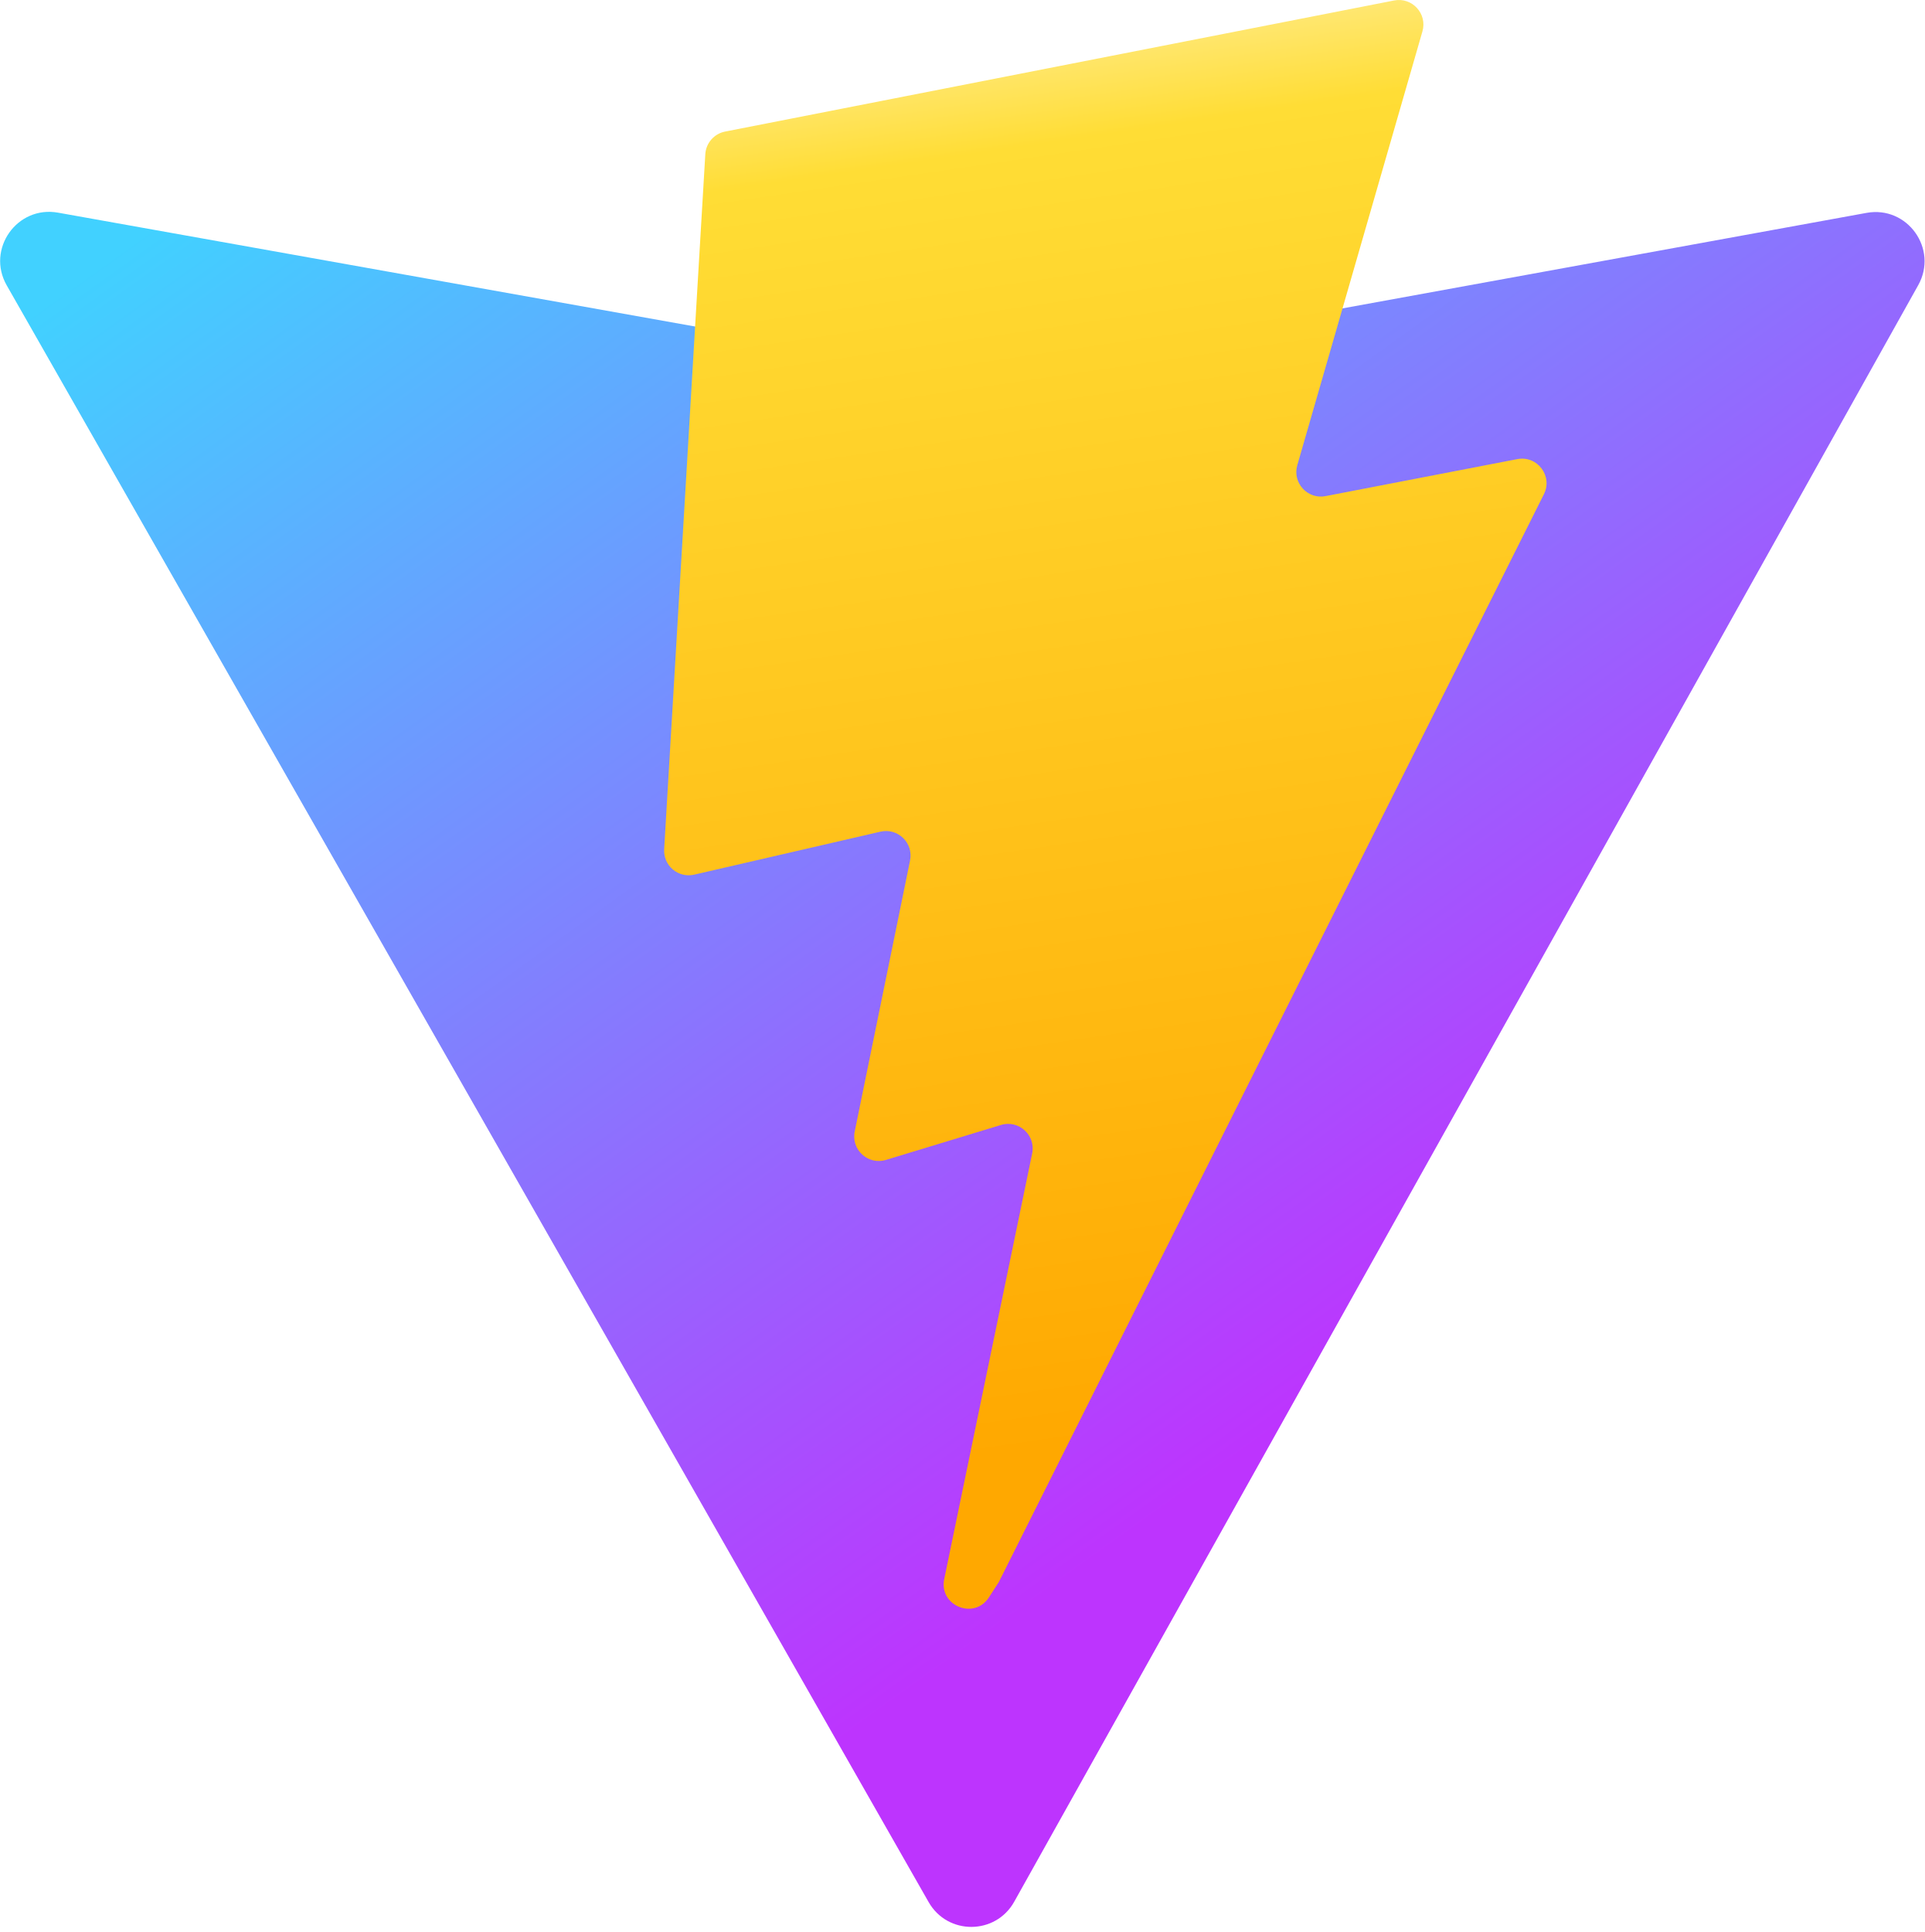
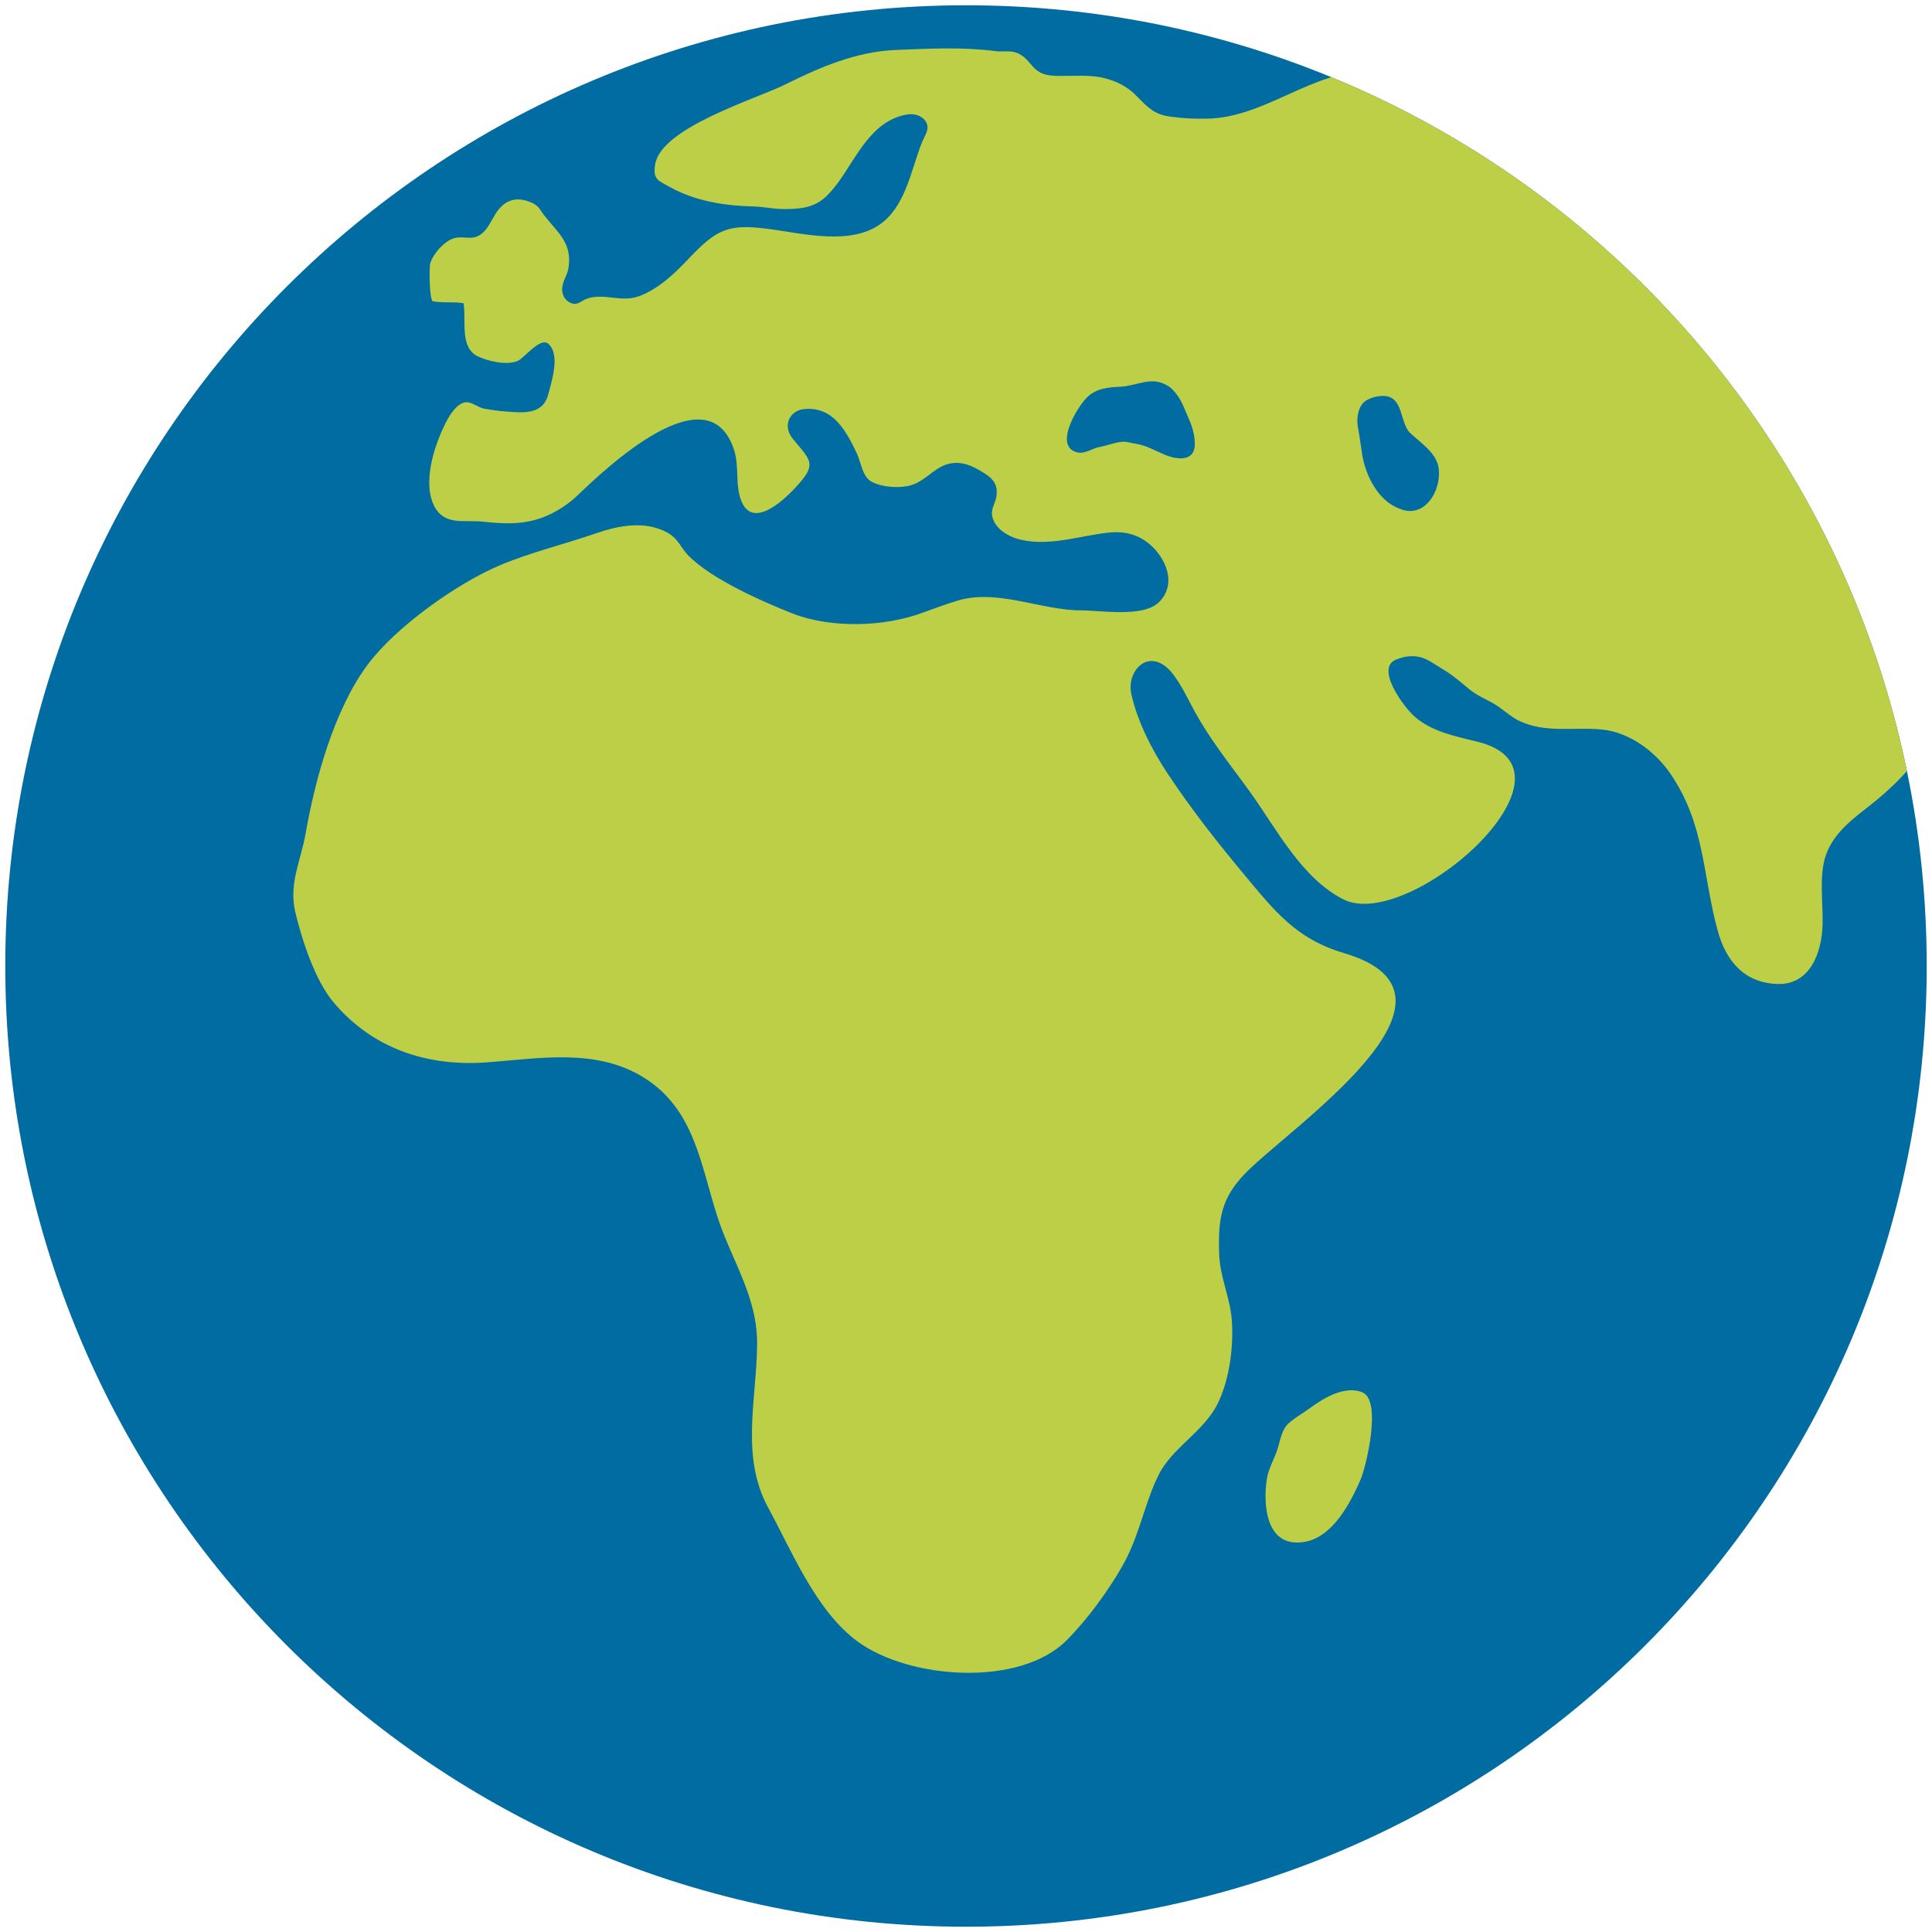
- <svg xmlns="http://www.w3.org/2000/svg" aria-hidden="true" role="img" class="iconify iconify--logos" width="31.88" height="32" preserveAspectRatio="xMidYMid meet" viewBox="0 0 256 257">
+ <svg xmlns="http://www.w3.org/2000/svg" xmlns:xlink="http://www.w3.org/1999/xlink" width="128" height="128">
  <defs>
-     <linearGradient id="IconifyId1813088fe1fbc01fb466" x1="-.828%" x2="57.636%" y1="7.652%" y2="78.411%">
-       <stop offset="0%" stop-color="#41D1FF" />
-       <stop offset="100%" stop-color="#BD34FE" />
-     </linearGradient>
-     <linearGradient id="IconifyId1813088fe1fbc01fb467" x1="43.376%" x2="50.316%" y1="2.242%" y2="89.03%">
-       <stop offset="0%" stop-color="#FFEA83" />
-       <stop offset="8.333%" stop-color="#FFDD35" />
-       <stop offset="100%" stop-color="#FFA800" />
-     </linearGradient>
+     <path id="a" d="M127.65 64c0 35.15-28.5 63.65-63.64 63.65C28.85 127.65.35 99.15.35 64 .35 28.84 28.85.35 64 .35S127.65 28.84 127.65 64z" />
  </defs>
-   <path fill="url(#IconifyId1813088fe1fbc01fb466)" d="M255.153 37.938L134.897 252.976c-2.483 4.44-8.862 4.466-11.382.048L.875 37.958c-2.746-4.814 1.371-10.646 6.827-9.67l120.385 21.517a6.537 6.537 0 0 0 2.322-.004l117.867-21.483c5.438-.991 9.574 4.796 6.877 9.62Z" />
-   <path fill="url(#IconifyId1813088fe1fbc01fb467)" d="M185.432.063L96.44 17.501a3.268 3.268 0 0 0-2.634 3.014l-5.474 92.456a3.268 3.268 0 0 0 3.997 3.378l24.777-5.718c2.318-.535 4.413 1.507 3.936 3.838l-7.361 36.047c-.495 2.426 1.782 4.5 4.151 3.78l15.304-4.649c2.372-.72 4.652 1.36 4.15 3.788l-11.698 56.621c-.732 3.542 3.979 5.473 5.943 2.437l1.313-2.028l72.516-144.72c1.215-2.423-.88-5.186-3.54-4.672l-25.505 4.922c-2.396.462-4.435-1.77-3.759-4.114l16.646-57.705c.677-2.35-1.37-4.583-3.769-4.113Z" />
+   <use xlink:href="#a" fill="#006ca2" overflow="visible" />
+   <clipPath id="b">
+     <use xlink:href="#a" overflow="visible" />
+   </clipPath>
+   <g clip-path="url(#b)">
+     <path fill="#bdcf46" d="M126.39 36.43c-.6-1.33-.92-3-1.68-4.24-1.13-1.84-3.15-3.03-4.41-4.78-1.97-2.74-1.94-6.38-3.81-9.16-1.51-2.26-3.08-4.01-4.87-6.08-1.22-1.42-3.71-4.2-5.31-5.1-1.11-.62-2.61-.59-3.8-.86-2.31-.53-4.66-1.01-6.97-1.5-.68-.15-1.36-.15-2.05-.15-.94 0-1.83.16-2.76.15-3.83-.01-6.89 3.06-10.72 3.15-.86.02-1.69-.02-2.53-.14-1.01-.15-1.43-.6-2.13-1.31-.61-.65-1.33-1.02-2.2-1.24-.84-.21-1.79-.14-2.69-.14-.9 0-1.48 0-2.05-.64-.32-.37-.59-.73-1.08-.9-.46-.16-.87-.04-1.35-.1-2.27-.29-4.36-.17-6.65-.08-2.57.11-4.97 1.12-7.25 2.26-1.95.98-8.25 2.86-8.67 5.3-.18 1.03.21 1.09.95 1.51 1.7.95 3.62 1.25 5.59 1.3.69.02 1.29.17 1.99.17 1.09 0 2.01-.08 2.81-.85.62-.6 1.08-1.33 1.54-2.05.93-1.45 1.94-3.04 3.78-3.36.43-.08.95.03 1.23.41.35.49 0 .92-.19 1.37-.72 1.75-1.04 4.04-2.58 5.32-2.04 1.68-5.4.75-7.75.46-2.52-.31-3.29.03-5.1 1.93-.94 1-1.99 2.02-3.3 2.53-1.17.46-2.38-.22-3.5.18-.42.15-.63.52-1.15.24-.42-.22-.56-.72-.45-1.16.12-.48.32-.67.39-1.16.23-1.6-.68-2.27-1.6-3.42-.31-.4-.35-.65-.86-.87-1.09-.47-1.86-.12-2.42.81-.27.44-.51 1.01-.95 1.31-.59.4-1.09.08-1.71.23-.67.17-1.42 1.02-1.62 1.66-.09.3-.06 2.48.17 2.53.67.13 1.36.01 2.03.13.2 1.13-.29 2.95.97 3.53.68.32 1.94.61 2.64.28.43-.2 1.47-1.57 2-1.13.82.71.23 2.51-.01 3.4-.37 1.33-1.68 1.18-2.84 1.09-.46-.03-.91-.11-1.37-.18-.39-.06-.81-.44-1.2-.43-.91.02-1.64 1.89-1.9 2.58-.46 1.22-.87 3.06-.23 4.3.68 1.32 1.97.9 3.21 1.03 1.25.13 2.32.21 3.56-.14.93-.26 1.94-.86 2.66-1.54 1.92-1.84 8.74-8.35 10.44-3.05.35 1.09.05 2.35.49 3.39.74 1.8 2.71-.01 3.46-.8 1.63-1.7 1.14-1.87-.08-3.37-.68-.84-.21-1.86.79-1.95 1.9-.17 2.75 1.44 3.46 2.92.31.65.36 1.6 1.05 1.93.69.34 1.81.41 2.54.2 1.1-.32 1.62-1.36 2.8-1.47.8-.08 1.48.3 2.12.71.54.34.82.73.76 1.39-.04.53-.41.9-.29 1.44.21.89 1.17 1.39 1.98 1.56 1.9.4 3.82-.28 5.69-.49 1-.11 1.89.07 2.69.71 1.15.93 1.91 2.71.67 3.91-1.05 1.01-3.81.53-5.13.53-2.63 0-5.55-1.43-8.15-.66-.77.23-1.51.5-2.27.78-2.57.98-6.13 1.09-8.7.09-2.03-.8-5.38-2.28-6.92-3.85-.51-.53-.65-1.1-1.38-1.51-1.46-.81-3.22-.48-4.72.04-2.12.73-4.44 1.29-6.45 2.15-2.84 1.22-6.83 4.06-8.68 6.54-2.23 2.98-3.5 7.64-4.12 11.19-.3 1.76-1.13 3.3-.69 5.21.46 1.91 1.32 4.54 2.54 5.99 2.58 3.06 6.18 4.25 10.08 3.98 3.49-.25 7.21-.97 10.39.95 3.46 2.09 3.84 5.84 4.98 9.33.98 2.98 2.67 5.27 2.61 8.52-.05 3.58-1.09 7.33.72 10.67 1.6 2.94 3.17 6.85 5.93 8.89 3.42 2.51 10.74 3.05 13.86-.08 1.34-1.34 2.74-3.25 3.68-4.9 1.13-1.97 1.45-4.09 2.39-6.01.89-1.84 3.01-2.89 3.93-4.76.75-1.51 1.03-3.54.96-5.22-.06-1.77-.82-3.06-.86-4.78-.07-2.24.14-3.61 1.71-5.24 2.98-3.08 16.08-11.79 6.58-14.61-3.2-.95-4.59-2.76-6.68-5.27-1.81-2.17-3.48-4.31-5.01-6.61-1.05-1.59-2-3.43-2.42-5.3-.32-1.47 1.05-3.01 2.46-1.65.62.6 1.19 1.79 1.58 2.51 1.09 2.08 2.49 3.79 3.83 5.64 1.74 2.43 3.43 5.73 6.19 7.12 4.36 2.18 16.51-8.54 8.91-10.44-1.44-.36-3.02-.65-4.18-1.66-.75-.65-2.67-3.26-1.22-3.8.51-.2 1-.28 1.54-.16.52.11 1.11.56 1.55.82.65.39 1.16.84 1.74 1.32.48.39 1.01.61 1.55.91.6.33 1.12.87 1.73 1.17 1.79.86 3.7.39 5.57.59 1.79.2 3.47 1.46 4.47 2.92 2.31 3.39 2.11 6.68 3.14 10.43.52 1.87 1.65 3.4 3.9 3.5 2.22.1 2.99-2.08 3.04-3.94.04-1.61-.29-3.48.33-4.88.68-1.52 2.02-2.35 3.26-3.37 3.14-2.61 4.74-5.32 4.68-9.47-.05-2.87-1.45-4.53-2.63-7.1zm-50.31-6.79c-.27-.11-.55-.2-.88-.25-.37-.06-.62-.17-1.02-.1-.45.07-.91.25-1.35.33-.48.09-.96.48-1.47.35-1.62-.41.1-3.19.77-3.75.62-.51 1.33-.56 2.1-.6 1.16-.06 2.03-.73 3.14-.06.28.17.45.39.64.64.36.51.54 1.09.8 1.66.21.48.34 1.01.35 1.53.01 1.25-1.21 1.06-2.01.73-.4-.17-.73-.34-1.07-.48zm16.02 3.74c-1.03-.71-1.64-2.05-1.84-3.2-.1-.6-.17-1.21-.28-1.79-.11-.54-.06-1.23.31-1.67.29-.33.97-.51 1.4-.49 1.32.06 1.03 1.79 1.75 2.47.64.6 1.62 1.24 1.84 2.14.31 1.34-.65 3.37-2.28 2.96-.33-.1-.63-.24-.9-.42z" />
+     <path fill="#bdcf46" d="M90.25 92.24c-1.16-.46-2.55.38-3.45 1.04-.44.32-.94.61-1.35.95-.5.4-.6 1.05-.77 1.64-.2.72-.65 1.41-.75 2.12-.26 1.75-.05 4.61 2.52 4.16 1.84-.32 3.01-2.56 3.67-4.07.37-.82 1.47-5.31.13-5.84z" />
+   </g>
</svg>
